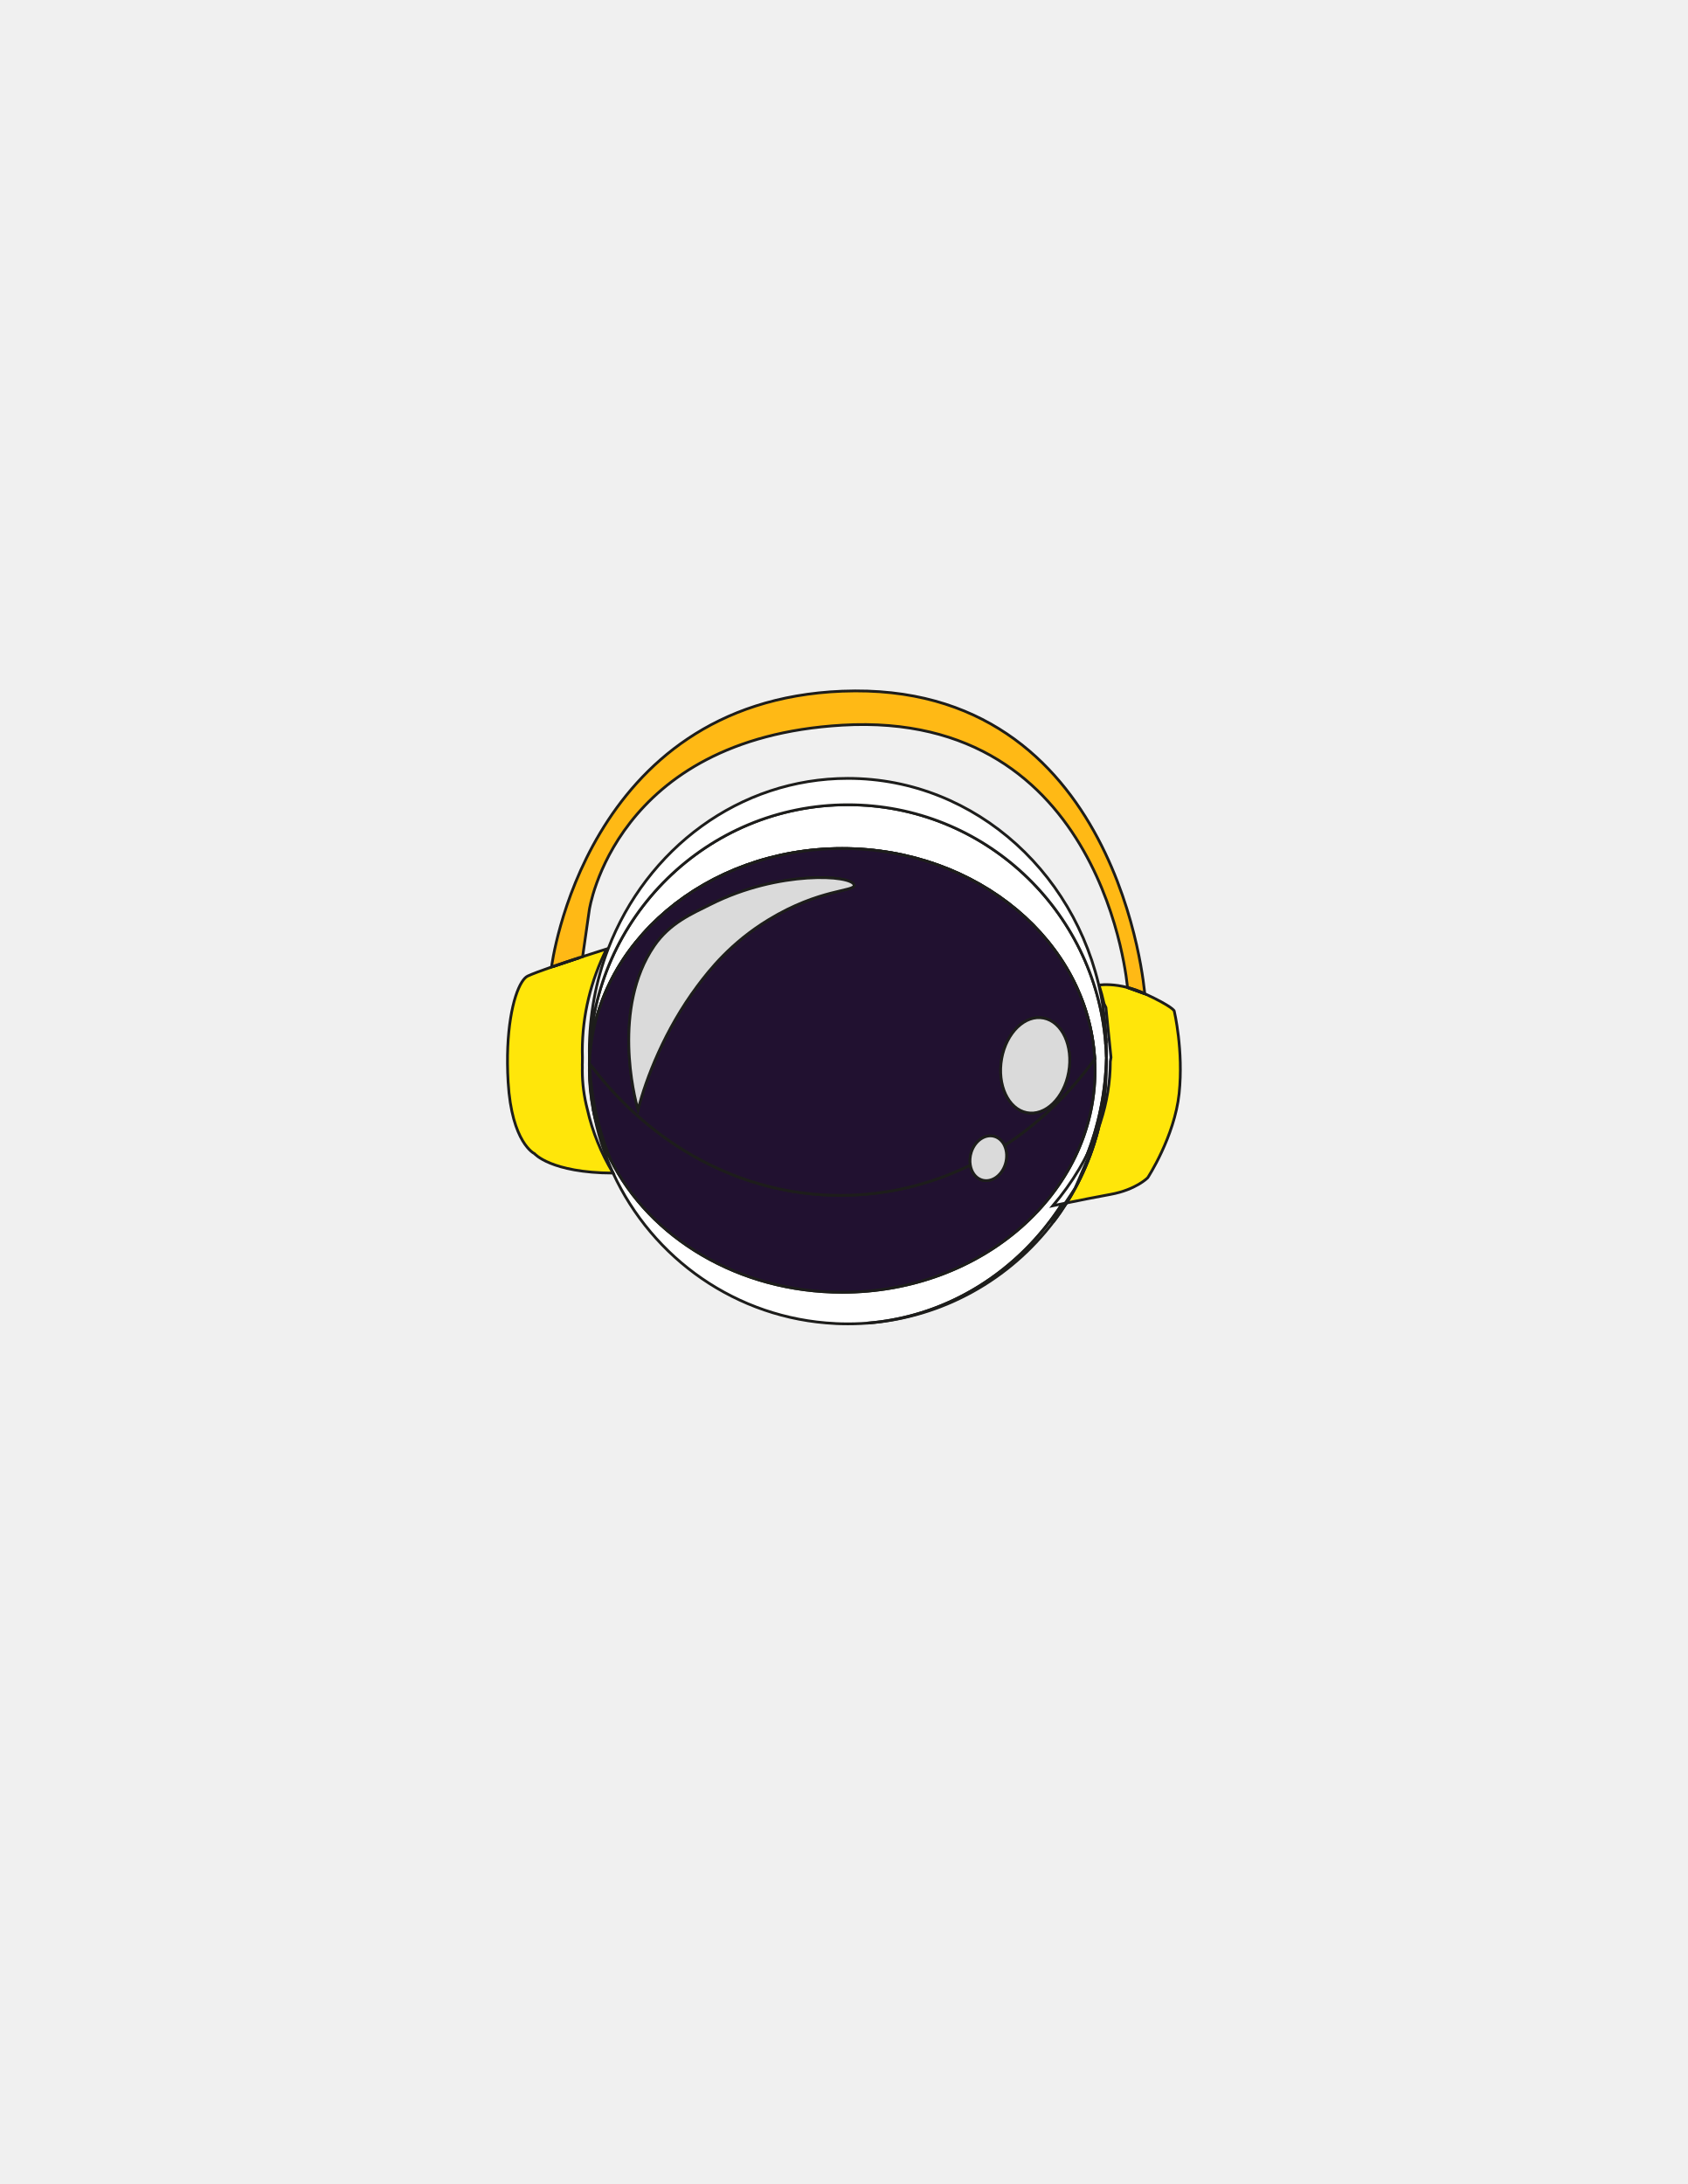
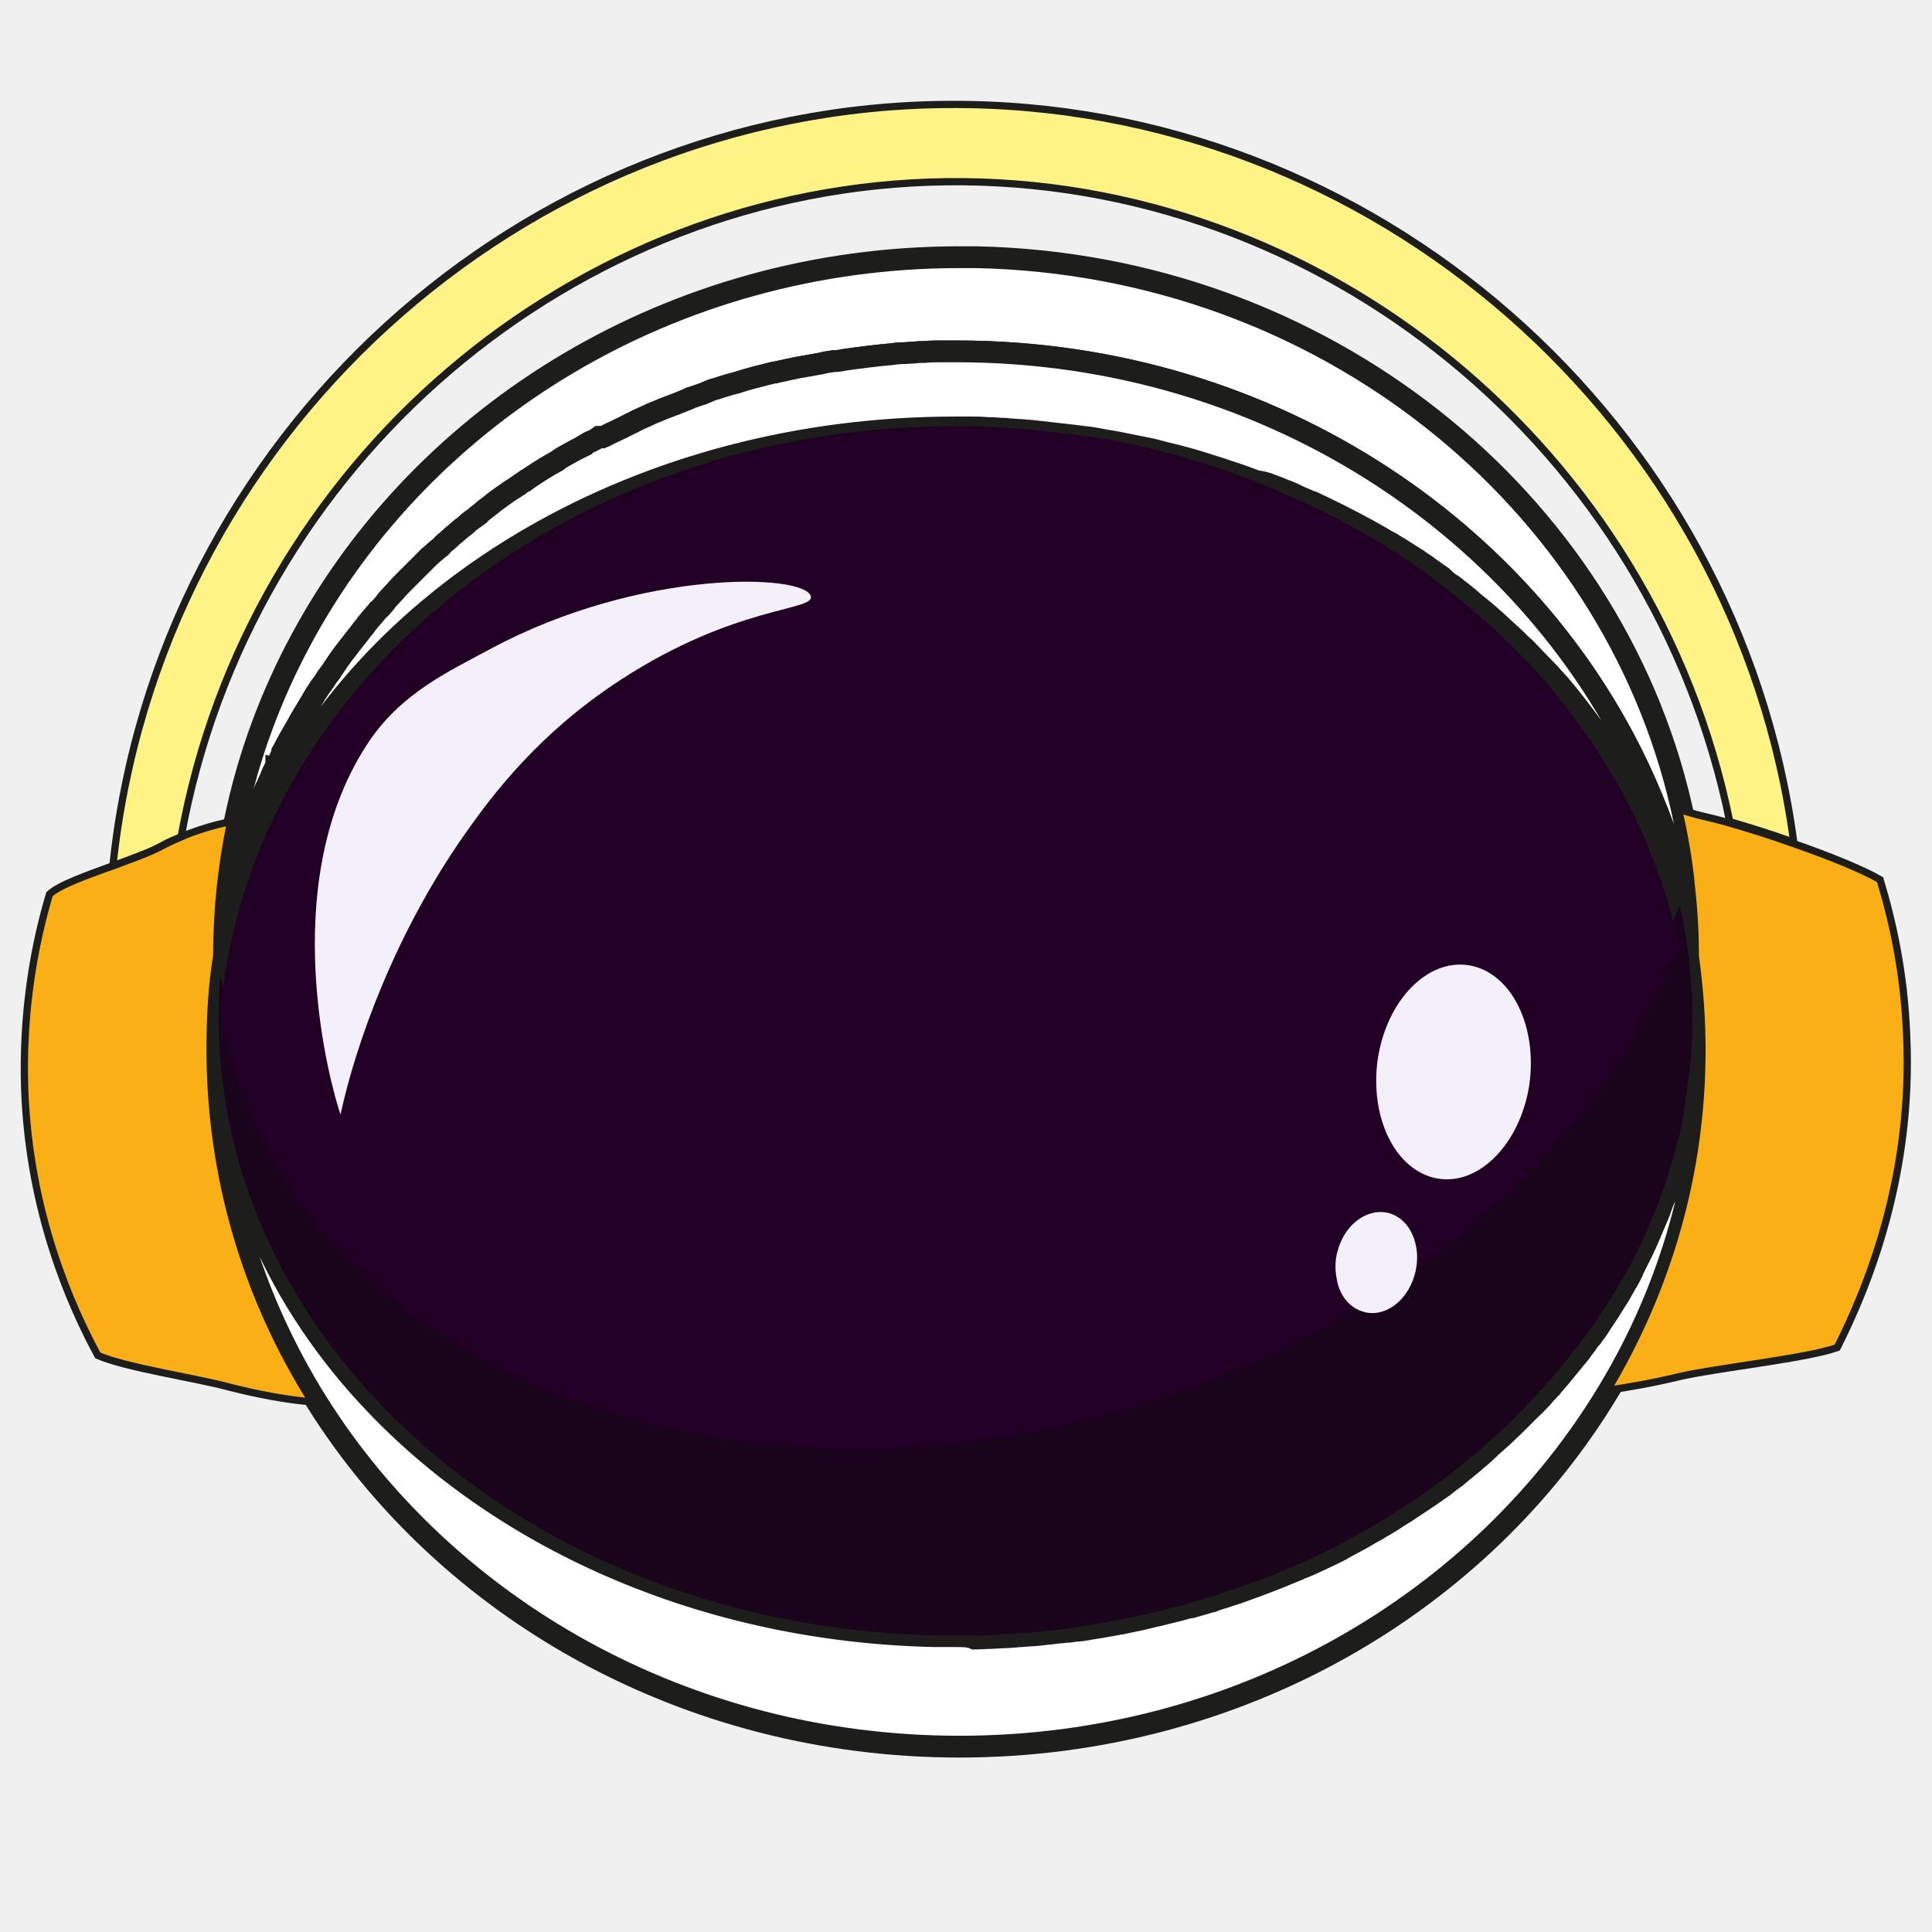
- <svg xmlns="http://www.w3.org/2000/svg" version="1.1" id="Ebene_1" x="0px" y="0px" viewBox="0 0 612 792" style="enable-background:new 0 0 612 792;" xml:space="preserve">
+ <svg xmlns="http://www.w3.org/2000/svg" version="1.1" id="Layer_1" x="0px" y="0px" viewBox="0 0 32 32" style="enable-background:new 0 0 32 32;" xml:space="preserve">
  <style type="text/css">
- 	.st0{fill:none;stroke:#1D1D1B;stroke-miterlimit:10;}
- 	.st1{fill:#FFFFFF;stroke:#1D1D1B;stroke-miterlimit:10;}
- 	.st2{fill:#211130;stroke:#1D1D1B;stroke-miterlimit:10;}
- 	.st3{fill:#B2B2B2;stroke:#1D1D1B;stroke-miterlimit:10;}
- 	.st4{fill:#FFE60A;stroke:#1D1D1B;stroke-miterlimit:10;}
- 	.st5{fill:#DADADA;stroke:#1D1D1B;stroke-miterlimit:10;}
- 	.st6{fill:#FFB915;stroke:#1D1D1B;stroke-miterlimit:10;}
+ 	.st0{fill:#FFFFFF;stroke:#1D1D1B;stroke-width:0.361;stroke-miterlimit:10;}
+ 	.st1{fill:none;stroke:#006633;stroke-width:0.12;stroke-miterlimit:10;}
+ 	.st2{fill:#1A041C;}
+ 	.st3{fill:#220025;}
+ 	.st4{fill:#FBAF17;stroke:#1D1D1B;stroke-width:0.12;stroke-miterlimit:10;}
+ 	.st5{fill:#F3F0F9;}
+ 	.st6{fill:#FFF386;stroke:#1D1D1B;stroke-width:0.12;stroke-miterlimit:10;}
</style>
-   <g>
-     <path class="st0" d="M305.37,307.7c-49.44,0-89.74,34.34-91.6,77.33c-0.02,0.2-0.03,0.4-0.03,0.6c-0.02,0.51-0.03,1.01-0.03,1.52   c-0.02,0.34-0.02,0.68-0.02,1.01c0,4.8,0.48,9.5,1.4,14.07c0,0.06,0.02,0.12,0.03,0.17c1.28,6.29,3.39,12.32,6.24,18.01   c-4.4-10.72-7.05-22.43-7.57-34.72c22.02,29.26,54.59,47.78,90.95,47.78c16.71,0,32.64-3.91,47.09-10.98   c-0.25-1.46-0.15-3.08,0.36-4.67c1.39-4.31,5.27-6.81,8.66-5.6c1.5,0.54,2.65,1.71,3.35,3.22c12.49-8.17,23.58-18.85,32.73-31.42   C394.49,341.51,354.43,307.7,305.37,307.7z M278.64,333.55c-13.62,8.29-21.42,18.2-25.75,23.99   c-11.85,15.88-18.68,33.58-21.53,44.84c-1.43-4.5-9.42-36.97,5.82-59.32c5.73-8.4,13.78-11.73,20.55-15.13   c24.61-12.37,51.29-10.66,51.96-6.96C310.12,323.35,297.33,322.15,278.64,333.55z M372.27,403.47c-6.7-1.34-10.76-10.1-9.06-19.56   c1.7-9.46,8.51-16.04,15.21-14.7c6.7,1.34,10.76,10.1,9.06,19.56C385.79,398.23,378.97,404.81,372.27,403.47z" />
-     <path class="st0" d="M305.37,307.7c-49.44,0-89.74,34.34-91.6,77.33c-0.02-0.44-0.04-0.87-0.05-1.31   c-0.02,0.62-0.03,1.23-0.02,1.85c-0.01,0.13-0.01,0.27-0.01,0.4c0,0.4,0,0.79,0.02,1.19c0.06,5.14,0.53,10.17,1.38,15.08   c0,0.06,0.02,0.12,0.03,0.17c1.28,6.29,3.39,12.32,6.24,18.01c-4.4-10.72-7.05-22.43-7.57-34.72   c22.02,29.26,54.59,47.78,90.95,47.78c16.71,0,32.64-3.91,47.09-10.98c-0.25-1.46-0.15-3.08,0.36-4.67   c1.39-4.31,5.27-6.81,8.66-5.6c1.5,0.54,2.65,1.71,3.35,3.22c12.49-8.17,23.58-18.85,32.73-31.42   C394.49,341.51,354.43,307.7,305.37,307.7z M278.64,333.55c-13.62,8.29-21.42,18.2-25.75,23.99   c-11.85,15.88-18.68,33.58-21.53,44.84c-1.43-4.5-9.42-36.97,5.82-59.32c5.73-8.4,13.78-11.73,20.55-15.13   c24.61-12.37,51.29-10.66,51.96-6.96C310.12,323.35,297.33,322.15,278.64,333.55z M372.27,403.47c-6.7-1.34-10.76-10.1-9.06-19.56   c1.7-9.46,8.51-16.04,15.21-14.7c6.7,1.34,10.76,10.1,9.06,19.56C385.79,398.23,378.97,404.81,372.27,403.47z" />
-     <path class="st1" d="M401.16,383.53c0.01,0.07,0,0.13,0,0.19c-1.23,50.97-38.97,92.34-86.66,96.09c-0.76,0.06-1.51,0.1-2.28,0.15   h-0.02c-0.77,0.04-1.55,0.08-2.33,0.09c-0.81,0.03-1.61,0.03-2.42,0.03s-1.61-0.01-2.42-0.03c-0.65-0.02-1.29-0.04-1.94-0.07   c-0.08,0-0.17-0.01-0.25-0.02c-35.78-1.73-66.29-23.6-80.54-54.56c-3.33-7.22-5.77-14.94-7.18-23c1.28,6.29,3.39,12.32,6.24,18.01   c14.16,28.38,46.45,48.21,84.01,48.21c50.64,0,91.69-36.02,91.69-80.46c0-1.38-0.04-2.77-0.12-4.13   c-2.44-42.52-42.51-76.33-91.56-76.33c-49.44,0-89.74,34.34-91.6,77.33c-0.02-0.44-0.04-0.87-0.05-1.31c0-0.06-0.01-0.12,0-0.19   c1.28-50.86,42.74-91.7,93.72-91.7c49.22,0,89.57,38.08,93.44,86.49C401.03,380.05,401.11,381.79,401.16,383.53z" />
-     <path class="st0" d="M401.19,385.97c0,2.5-0.1,4.98-0.29,7.42v0.02c-0.41,5.27-1.25,10.42-2.49,15.4c0,0.01,0,0.01,0,0.01   c-0.5,1.99-1.05,3.94-1.67,5.88l-0.01,0.04l-0.01,0.03c-1.8,5.63-4.11,11.03-6.88,16.15l-0.02,0.05l-0.04,0.07l-0.03,0.04   c-0.95,1.76-1.96,3.48-3.02,5.16c-1.47,2.33-3.03,4.58-4.7,6.76c-15.78,20.79-40,34.76-67.52,36.81   c29.39-2.31,55.01-18.91,70.62-43.25c3.6-5.6,6.67-11.62,9.12-17.97c0.01-0.02,0.02-0.03,0.02-0.04   c4.19-10.78,6.61-22.52,6.91-34.83C401.18,384.47,401.19,385.22,401.19,385.97z" />
-     <path class="st0" d="M305.37,307.7c-49.44,0-89.74,34.34-91.6,77.33c0,0.22,0.01,0.45,0.02,0.67   c22.02,29.26,54.59,47.78,90.95,47.78c16.71,0,32.64-3.91,47.09-10.98c-0.25-1.46-0.15-3.08,0.36-4.67   c1.39-4.31,5.27-6.81,8.66-5.6c1.5,0.54,2.65,1.71,3.35,3.22c12.49-8.17,23.58-18.85,32.73-31.42   C394.49,341.51,354.43,307.7,305.37,307.7z M278.64,333.55c-13.62,8.29-21.42,18.2-25.75,23.99   c-11.85,15.88-18.68,33.58-21.53,44.84c-1.43-4.5-9.42-36.97,5.82-59.32c5.73-8.4,13.78-11.73,20.55-15.13   c24.61-12.37,51.29-10.66,51.96-6.96C310.12,323.35,297.33,322.15,278.64,333.55z M372.27,403.47c-6.7-1.34-10.76-10.1-9.06-19.56   c1.7-9.46,8.51-16.04,15.21-14.7c6.7,1.34,10.76,10.1,9.06,19.56C385.79,398.23,378.97,404.81,372.27,403.47z" />
-     <path class="st2" d="M397.06,388.17c0,44.44-41.05,80.46-91.69,80.46c-37.56,0-69.85-19.82-84.01-48.21   c-4.4-10.72-7.05-22.43-7.57-34.72c22.02,29.26,54.59,47.78,90.95,47.78c16.71,0,32.64-3.91,47.09-10.98   c0.42,2.51,1.85,4.57,3.99,5.34c3.39,1.22,7.27-1.29,8.66-5.6c0.77-2.41,0.61-4.87-0.29-6.78c12.49-8.17,23.58-18.85,32.73-31.42   C397.02,385.4,397.06,386.78,397.06,388.17z" />
-     <path class="st3" d="M364.49,422.23c-1.39,4.31-5.27,6.82-8.66,5.6c-2.14-0.76-3.58-2.83-3.99-5.34c-0.25-1.46-0.15-3.08,0.36-4.67   c1.39-4.31,5.27-6.81,8.66-5.6c1.5,0.54,2.65,1.71,3.35,3.22C365.1,417.36,365.26,419.82,364.49,422.23z" />
-     <path class="st0" d="M401.19,381.17c0,0.79-0.01,1.58-0.03,2.36c-0.04-1.74-0.13-3.48-0.28-5.21c0.09-0.13,0.17-0.26,0.25-0.39   C401.17,379.01,401.19,380.09,401.19,381.17z" />
-     <path class="st4" d="M222.3,425.41c-22.59-0.11-28.51-7.06-28.51-7.06s-8.26-3.84-9.55-25.99c-1.08-18.36,1.79-31.14,4.97-36.2   c0.72-1.14,1.45-1.89,2.16-2.22c1.73-0.8,4.95-1.99,8.63-3.27l0.59-0.2l9.63-3.22l1.06-0.35c4.73-1.54,8.45-2.7,8.67-2.77   c-5.69,11.44-8.81,23.93-8.81,37.04c0,0.79,0.02,1.58,0.04,2.36c-0.01,0.07,0,0.13,0,0.19c-0.02,0.62-0.04,1.23-0.02,1.85   c-0.02,0.13-0.02,0.27-0.02,0.4c0,0.4,0,0.79,0.02,1.19c-0.02,0.34-0.02,0.68-0.02,1.01c0,4.8,0.63,9.5,1.82,14.07   c0,0.06,0.02,0.12,0.04,0.17C214.82,410.47,217.98,418.19,222.3,425.41z" />
-     <path class="st1" d="M210.21,347.25l-9.63,3.22C203.72,349.38,207.13,348.25,210.21,347.25z" />
-     <path class="st0" d="M222.7,425.41c-0.14,0-0.28,0-0.41,0" />
-     <path class="st4" d="M427.54,396.59c-1.67,15.67-11.39,30.51-11.39,30.51s-4.24,4.34-13.44,6.02c-5.33,0.97-11.64,2.23-16,3.12   c1.06-1.68,2.07-3.4,3.02-5.16l0.03-0.04l0.04-0.07l0.02-0.05c2.77-5.11,5.08-10.52,6.88-16.15l0.01-0.03l0.01-0.04   c0.62-1.93,1.17-3.89,1.67-5.88c0,0,0,0,0-0.01c0.23-0.64,0.45-1.28,0.65-1.92l0.01-0.03l0.01-0.04c2.3-7.09,3.51-14.4,3.54-21.82   l-0.01-0.02l0.25-1.53L401,365.36l-0.68-1.38v-0.02c-0.5-2.29-1.11-4.55-1.83-6.76c1.87-0.21,5.56-0.34,10.33,0.9l6.25,2.24   c10.31,4.77,10.69,6.26,10.69,6.26S429.2,380.91,427.54,396.59z" />
-     <path class="st1" d="M397.3,411.76c0.39-0.98,0.76-1.96,1.1-2.95c-0.5,1.99-1.05,3.94-1.67,5.88l-0.01,0.04l-0.01,0.03   c-1.8,5.63-4.11,11.03-6.88,16.15l-0.02,0.05l-0.04,0.07l-0.03,0.04c-0.95,1.76-1.96,3.48-3.02,5.16   c-0.16,0.03-0.33,0.07-0.49,0.09c-0.39,0.09-0.77,0.16-1.12,0.23c-1.6,0.33-2.79,0.58-3.35,0.7c3.56-4.19,6.69-8.55,9.38-13.07   l0.04-0.04l0.05-0.08l0.02-0.05c1.06-1.79,2.05-3.59,2.97-5.42c0.01-0.02,0.02-0.03,0.02-0.04   C395.38,416.33,396.4,414.06,397.3,411.76L397.3,411.76z" />
-     <path class="st1" d="M415.07,360.34l-6.25-2.24C410.73,358.6,412.84,359.31,415.07,360.34z" />
-     <path class="st0" d="M389.74,431.07c-0.95,1.76-1.96,3.48-3.02,5.16c-1.47,2.33-3.03,4.58-4.7,6.76c-0.16,0.02-0.25,0.03-0.25,0.03   l4.46-6.69L389.74,431.07z" />
-     <path class="st0" d="M396.72,414.76c-1.8,5.63-4.11,11.03-6.88,16.15L396.72,414.76z" />
-     <path class="st0" d="M400.9,393.41c-0.41,5.27-1.25,10.42-2.49,15.4c0,0.01,0,0.01,0,0.01c-0.5,1.99-1.05,3.94-1.67,5.88l0.57-2.92   v-0.01L400.9,393.41z" />
-     <path class="st0" d="M386.06,437.26" />
-     <path class="st1" d="M401.13,377.94c-0.08,0.13-0.16,0.26-0.25,0.39c-3.87-48.41-44.22-86.49-93.44-86.49   c-50.98,0-92.44,40.84-93.72,91.7c-0.02-0.78-0.03-1.57-0.03-2.36c0-13.1,2.41-25.61,6.8-37.05   c13.89-36.27,47.59-61.86,86.95-61.86c46.65,0,85.35,35.95,92.54,83.04c0.36,2.29,0.63,4.6,0.82,6.93v0.02   C400.97,374.12,401.08,376.03,401.13,377.94z" />
-     <path class="st2" d="M305.37,307.7c-49.44,0-89.74,34.34-91.6,77.33c-0.02-0.44-0.04-0.87-0.05-1.31   c-0.02,0.62-0.03,1.23-0.02,1.85c0.01,0.03,0.02,0.04,0.04,0.06c0.02,0.03,0.03,0.05,0.06,0.07   c22.02,29.26,54.59,47.78,90.95,47.78c16.71,0,32.64-3.91,47.09-10.98c-0.25-1.46-0.15-3.08,0.36-4.67   c1.39-4.31,5.27-6.81,8.66-5.6c1.5,0.54,2.65,1.71,3.35,3.22c12.49-8.17,23.58-18.85,32.73-31.42   C394.49,341.51,354.43,307.7,305.37,307.7z M278.64,333.55c-13.62,8.29-21.42,18.2-25.75,23.99   c-11.85,15.88-18.68,33.58-21.53,44.84c-1.43-4.5-9.42-36.97,5.82-59.32c5.73-8.4,13.78-11.73,20.55-15.13   c24.61-12.37,51.29-10.66,51.96-6.96C310.12,323.35,297.33,322.15,278.64,333.55z M372.27,403.47c-6.7-1.34-10.76-10.1-9.06-19.56   c1.7-9.46,8.51-16.04,15.21-14.7c6.7,1.34,10.76,10.1,9.06,19.56C385.79,398.23,378.97,404.81,372.27,403.47z" />
-     <path class="st5" d="M278.64,333.55c-13.62,8.29-21.42,18.2-25.75,23.99c-11.85,15.88-18.68,33.58-21.53,44.84   c-1.43-4.5-9.42-36.97,5.82-59.32c5.73-8.4,13.78-11.73,20.55-15.13c24.61-12.37,51.29-10.66,51.96-6.96   C310.12,323.35,297.33,322.15,278.64,333.55z" />
-     <path class="st5" d="M387.48,388.77c-1.69,9.46-8.51,16.04-15.21,14.7c-6.7-1.34-10.76-10.1-9.06-19.56   c1.7-9.46,8.51-16.04,15.21-14.7C385.13,370.55,389.18,379.31,387.48,388.77z" />
-     <path class="st5" d="M364.49,422.23c-1.39,4.31-5.27,6.82-8.66,5.6c-2.14-0.76-3.58-2.83-3.99-5.34c-0.25-1.46-0.15-3.08,0.36-4.67   c1.39-4.31,5.27-6.81,8.66-5.6c1.5,0.54,2.65,1.71,3.35,3.22C365.1,417.36,365.26,419.82,364.49,422.23z" />
-     <path class="st6" d="M415.07,360.34c-2.22-1.03-4.33-1.74-6.25-2.24c0,0-8.08-100.68-103.4-95.13c-82.72,4.82-91.74,67-91.74,67   l-2.42,16.93l-1.06,0.35c-3.08,1-6.49,2.13-9.63,3.22l-0.59,0.2c0,0,11.89-96.32,105.43-100.02   C406.24,246.67,415.07,360.34,415.07,360.34z" />
-     <path class="st1" d="M210.21,347.25l-9.63,3.22C203.72,349.38,207.13,348.25,210.21,347.25z" />
-     <path class="st1" d="M415.07,360.34l-6.25-2.24C410.73,358.6,412.84,359.31,415.07,360.34z" />
-   </g>
+   <path class="st0" d="M28.08,15.83c-0.04-0.28-0.09-0.55-0.15-0.82c-0.14-0.61-0.32-1.2-0.56-1.77C25.59,8.9,21.1,5.82,15.85,5.82  c-0.1,0-0.19,0-0.28,0c-0.08,0-0.16,0-0.25,0.01c-0.06,0-0.12,0-0.18,0.01c-0.06,0-0.13,0.01-0.19,0.01c-0.07,0-0.14,0.01-0.21,0.02  c-0.04,0-0.08,0.01-0.12,0.01c-0.09,0.01-0.17,0.02-0.26,0.03c-0.16,0.02-0.33,0.04-0.49,0.07c-0.01,0-0.02,0-0.03,0  c0,0-0.01,0-0.02,0C13.75,5.99,13.67,6,13.6,6.02c-0.04,0.01-0.07,0.01-0.11,0.02c-0.06,0.01-0.11,0.02-0.17,0.03  c-0.02,0-0.04,0.01-0.06,0.01c-0.07,0.01-0.13,0.03-0.2,0.04c-0.07,0.02-0.15,0.03-0.22,0.05c0,0-0.01,0-0.02,0  c-0.04,0.01-0.08,0.02-0.12,0.03c-0.16,0.04-0.32,0.08-0.47,0.13c-0.06,0.02-0.12,0.03-0.18,0.05c-0.07,0.02-0.13,0.04-0.19,0.06  c-0.05,0.01-0.1,0.03-0.14,0.05c-0.03,0.01-0.05,0.02-0.07,0.03c-0.07,0.02-0.14,0.05-0.21,0.07c-0.01,0-0.03,0.01-0.04,0.02  c-0.05,0.02-0.1,0.04-0.15,0.06c-0.04,0.02-0.08,0.03-0.13,0.05c-0.07,0.03-0.14,0.05-0.2,0.08c-0.08,0.03-0.15,0.06-0.23,0.1  c-0.07,0.03-0.14,0.06-0.21,0.1c-0.03,0.01-0.06,0.03-0.08,0.04c-0.03,0.01-0.06,0.03-0.08,0.04c-0.06,0.03-0.13,0.06-0.19,0.09  c-0.05,0.02-0.09,0.05-0.14,0.07C9.95,7.23,9.93,7.24,9.92,7.24C9.88,7.27,9.84,7.29,9.8,7.31C9.79,7.31,9.78,7.32,9.77,7.32  C9.73,7.34,9.69,7.37,9.65,7.39c0,0-0.01,0-0.01,0.01C9.56,7.44,9.5,7.47,9.43,7.51C9.36,7.55,9.28,7.59,9.22,7.64  C9.09,7.71,8.96,7.79,8.84,7.87C8.79,7.9,8.75,7.93,8.71,7.96c0,0,0,0-0.01,0C8.67,7.98,8.63,8.01,8.6,8.03c0,0-0.01,0.01-0.01,0.01  C8.55,8.06,8.52,8.09,8.48,8.11c-0.05,0.03-0.1,0.07-0.16,0.11c-0.07,0.05-0.14,0.1-0.21,0.16c-0.07,0.05-0.13,0.1-0.2,0.16  c0,0-0.01,0-0.01,0.01C7.83,8.6,7.76,8.65,7.7,8.71C7.64,8.75,7.59,8.8,7.53,8.85C7.5,8.87,7.47,8.9,7.44,8.93  c-0.05,0.04-0.1,0.08-0.14,0.13C7.23,9.11,7.17,9.17,7.1,9.23c-0.01,0-0.01,0.01-0.01,0.01C7.04,9.29,7,9.33,6.96,9.37  C6.94,9.39,6.91,9.42,6.89,9.44C6.83,9.5,6.78,9.55,6.73,9.6c0,0-0.01,0.01-0.01,0.01C6.66,9.67,6.6,9.73,6.55,9.79  C6.5,9.84,6.46,9.89,6.41,9.94C6.4,9.95,6.4,9.96,6.39,9.97c-0.04,0.05-0.08,0.1-0.13,0.14c-0.03,0.04-0.07,0.08-0.1,0.12  c0,0-0.01,0.01-0.01,0.01c-0.04,0.05-0.08,0.09-0.11,0.14c-0.04,0.04-0.07,0.09-0.11,0.14c0,0,0,0-0.01,0.01  c-0.02,0.03-0.05,0.06-0.07,0.09c-0.05,0.06-0.09,0.12-0.14,0.18c-0.07,0.09-0.13,0.18-0.19,0.27c-0.03,0.05-0.06,0.09-0.1,0.14  c-0.03,0.05-0.07,0.11-0.11,0.16c-0.03,0.04-0.05,0.08-0.08,0.12v0c-0.02,0.04-0.05,0.08-0.07,0.12c-0.03,0.05-0.06,0.1-0.09,0.15  c-0.03,0.05-0.06,0.1-0.09,0.15c-0.07,0.13-0.15,0.26-0.22,0.39c-0.03,0.05-0.05,0.1-0.08,0.15c0,0.01-0.01,0.02-0.01,0.03  c0,0.01-0.01,0.02-0.01,0.03c0,0,0,0,0,0.01c-0.03,0.05-0.05,0.1-0.07,0.15c0,0,0,0.01-0.01,0.01c0,0.01-0.01,0.02-0.02,0.03  c-0.03,0.06-0.06,0.12-0.08,0.18c-0.03,0.06-0.05,0.12-0.08,0.17c-0.02,0.04-0.03,0.08-0.05,0.12c-0.02,0.04-0.04,0.09-0.05,0.13  c-0.03,0.07-0.06,0.15-0.09,0.22c-0.03,0.08-0.06,0.16-0.09,0.24c-0.01,0.04-0.03,0.07-0.04,0.11c-0.01,0.03-0.02,0.07-0.03,0.1  c-0.01,0.03-0.02,0.07-0.03,0.1C4,14.15,3.99,14.19,3.98,14.23c-0.01,0.04-0.03,0.09-0.04,0.13c0,0,0,0,0,0  c0,0.02-0.01,0.03-0.01,0.05c-0.02,0.07-0.04,0.13-0.05,0.2c0,0.01,0,0.02-0.01,0.03c0,0.02-0.01,0.03-0.01,0.05  c0,0.01,0,0.02,0,0.02c-0.02,0.06-0.03,0.12-0.04,0.18c-0.01,0.03-0.02,0.06-0.02,0.1c0,0.02-0.01,0.04-0.02,0.07  c-0.01,0.04-0.01,0.07-0.02,0.11c0,0.01,0,0.01,0,0.02c0,0.02-0.01,0.05-0.01,0.07c-0.01,0.06-0.02,0.12-0.03,0.18  c-0.01,0.05-0.02,0.11-0.03,0.16c-0.01,0.07-0.02,0.15-0.03,0.22c0-0.76,0.08-1.5,0.23-2.22c0.22-1.07,0.6-2.09,1.11-3.03  c2.02-3.74,6.14-6.31,10.89-6.31c0.09,0,0.18,0,0.28,0c5.74,0.12,10.51,3.99,11.68,9.11c0.1,0.44,0.17,0.89,0.22,1.34  C28.06,15.09,28.08,15.46,28.08,15.83z" />
+   <path class="st1" d="M25.82,22.82c0.09-0.11,0.18-0.22,0.27-0.33C26,22.61,25.91,22.71,25.82,22.82z" />
+   <path class="st0" d="M28.08,15.84L28.08,15.84c-0.04-0.28-0.09-0.56-0.15-0.83c-0.14-0.61-0.32-1.2-0.56-1.77  C25.59,8.9,21.1,5.82,15.85,5.82c-0.1,0-0.19,0-0.28,0c-0.08,0-0.16,0-0.25,0.01c-0.06,0-0.12,0-0.18,0.01  c-0.06,0-0.13,0.01-0.19,0.01c-0.07,0-0.14,0.01-0.21,0.02c-0.04,0-0.08,0.01-0.12,0.01c-0.09,0.01-0.17,0.02-0.26,0.03  c-0.16,0.02-0.33,0.04-0.49,0.07c-0.01,0-0.02,0-0.03,0c0,0-0.01,0-0.02,0C13.75,5.99,13.67,6,13.6,6.02  c-0.04,0.01-0.07,0.01-0.11,0.02c-0.06,0.01-0.11,0.02-0.17,0.03c-0.02,0-0.04,0.01-0.06,0.01c-0.07,0.01-0.13,0.03-0.2,0.04  c-0.07,0.02-0.15,0.03-0.22,0.05c0,0-0.01,0-0.02,0c-0.04,0.01-0.08,0.02-0.12,0.03c-0.16,0.04-0.32,0.08-0.47,0.13  c-0.06,0.02-0.12,0.03-0.18,0.05c-0.07,0.02-0.13,0.04-0.19,0.06c-0.05,0.01-0.1,0.03-0.14,0.05c-0.03,0.01-0.05,0.02-0.07,0.03  c-0.07,0.02-0.14,0.05-0.21,0.07c-0.01,0-0.03,0.01-0.04,0.02c-0.05,0.02-0.1,0.04-0.15,0.06c-0.04,0.02-0.08,0.03-0.13,0.05  c-0.07,0.03-0.14,0.05-0.2,0.08c-0.08,0.03-0.15,0.06-0.23,0.1c-0.07,0.03-0.14,0.06-0.21,0.1c-0.03,0.01-0.06,0.03-0.08,0.04  c-0.03,0.01-0.06,0.03-0.08,0.04c-0.06,0.03-0.13,0.06-0.19,0.09c-0.05,0.02-0.09,0.05-0.14,0.07C9.95,7.23,9.93,7.24,9.92,7.24  C9.88,7.27,9.84,7.29,9.8,7.31C9.79,7.31,9.78,7.32,9.77,7.32C9.73,7.34,9.69,7.37,9.65,7.39c0,0-0.01,0-0.01,0.01  C9.56,7.44,9.5,7.47,9.43,7.51C9.36,7.55,9.28,7.59,9.22,7.64C9.09,7.71,8.96,7.79,8.84,7.87C8.79,7.9,8.75,7.93,8.71,7.96  c0,0,0,0-0.01,0C8.67,7.98,8.63,8.01,8.6,8.03c0,0-0.01,0.01-0.01,0.01C8.55,8.06,8.52,8.09,8.48,8.11  c-0.05,0.03-0.1,0.07-0.16,0.11c-0.07,0.05-0.14,0.1-0.21,0.16c-0.07,0.05-0.13,0.1-0.2,0.16c0,0-0.01,0-0.01,0.01  C7.83,8.6,7.76,8.65,7.7,8.71C7.64,8.75,7.59,8.8,7.53,8.85C7.5,8.87,7.47,8.9,7.44,8.93c-0.05,0.04-0.1,0.08-0.14,0.13  C7.23,9.11,7.17,9.17,7.1,9.23c-0.01,0-0.01,0.01-0.01,0.01C7.04,9.29,7,9.33,6.96,9.37C6.94,9.39,6.91,9.42,6.89,9.44  C6.83,9.5,6.78,9.55,6.73,9.6c0,0-0.01,0.01-0.01,0.01C6.66,9.67,6.6,9.73,6.55,9.79C6.5,9.84,6.46,9.89,6.41,9.94  C6.4,9.95,6.4,9.96,6.39,9.97c-0.04,0.05-0.08,0.1-0.13,0.14c-0.03,0.04-0.07,0.08-0.1,0.12c0,0-0.01,0.01-0.01,0.01  c-0.04,0.05-0.08,0.09-0.11,0.14c-0.04,0.04-0.07,0.09-0.11,0.14c0,0,0,0-0.01,0.01c-0.02,0.03-0.05,0.06-0.07,0.09  c-0.05,0.06-0.09,0.12-0.14,0.18c-0.07,0.09-0.13,0.18-0.19,0.27c-0.03,0.05-0.06,0.09-0.1,0.14c-0.03,0.05-0.07,0.11-0.11,0.16  c-0.03,0.04-0.05,0.08-0.08,0.12v0c-0.02,0.04-0.05,0.08-0.07,0.12c-0.03,0.05-0.06,0.1-0.09,0.15c-0.03,0.05-0.06,0.1-0.09,0.15  c-0.07,0.13-0.15,0.26-0.22,0.39c-0.03,0.05-0.05,0.1-0.08,0.15c0,0.01-0.01,0.02-0.01,0.03c0,0.01-0.01,0.02-0.01,0.03  c0,0,0,0,0,0.01c-0.03,0.05-0.05,0.1-0.07,0.15c0,0,0,0.01-0.01,0.01c0,0.01-0.01,0.02-0.02,0.03c-0.03,0.06-0.06,0.12-0.08,0.18  c-0.03,0.06-0.05,0.12-0.08,0.17c-0.02,0.04-0.03,0.08-0.05,0.12c-0.02,0.04-0.04,0.09-0.05,0.13c-0.03,0.07-0.06,0.15-0.09,0.22  c-0.03,0.08-0.06,0.16-0.09,0.24c-0.01,0.04-0.03,0.07-0.04,0.11c-0.01,0.03-0.02,0.07-0.03,0.1c-0.01,0.03-0.02,0.07-0.03,0.1  C4,14.15,3.99,14.19,3.98,14.23c-0.01,0.04-0.03,0.09-0.04,0.13c0,0,0,0,0,0c0,0.02-0.01,0.03-0.01,0.05  c-0.02,0.07-0.04,0.13-0.05,0.2c0,0.01,0,0.02-0.01,0.03c0,0.02-0.01,0.03-0.01,0.05c0,0.01,0,0.02,0,0.02  c-0.02,0.06-0.03,0.12-0.04,0.18c-0.01,0.03-0.02,0.06-0.02,0.1c0,0.02-0.01,0.04-0.02,0.07c-0.01,0.04-0.01,0.07-0.02,0.11  c0,0.01,0,0.01,0,0.02c0,0.02-0.01,0.05-0.01,0.07c-0.01,0.06-0.02,0.12-0.03,0.18c-0.01,0.05-0.02,0.11-0.03,0.16  c-0.01,0.07-0.02,0.15-0.03,0.22v0c-0.01,0.07-0.02,0.13-0.03,0.2c-0.06,0.44-0.08,0.89-0.08,1.35c0,2.13,0.62,4.12,1.69,5.84  c2.14,3.42,6.11,5.72,10.65,5.72c4.63,0,8.66-2.39,10.77-5.92c1-1.67,1.57-3.59,1.57-5.64C28.19,16.86,28.15,16.34,28.08,15.84z   M15.85,27.1c-0.12,0-0.24,0-0.36,0c-3.76-0.08-7.09-1.56-9.26-3.83c-1.63-1.7-2.6-3.85-2.6-6.18c0-0.23,0.01-0.46,0.03-0.69  c0,0,0,0,0,0c0.08-1,0.35-1.97,0.76-2.87c1.75-3.77,6.19-6.45,11.4-6.45c0.09,0,0.19,0,0.28,0c0.08,0,0.16,0,0.24,0.01  c0.07,0,0.14,0,0.21,0.01c0.06,0,0.11,0,0.17,0.01c0.16,0.01,0.33,0.02,0.49,0.04c0.09,0.01,0.17,0.02,0.26,0.03  c0.09,0.01,0.18,0.02,0.27,0.03c0.08,0.01,0.16,0.02,0.24,0.03c0.1,0.01,0.21,0.03,0.31,0.05c0.06,0.01,0.12,0.02,0.18,0.03  c0.2,0.04,0.4,0.08,0.6,0.12c0.08,0.02,0.16,0.04,0.23,0.06c0.26,0.06,0.51,0.13,0.75,0.21l0.13,0.04c0.21,0.07,0.43,0.14,0.63,0.22  C20.9,7.98,20.98,8,21.05,8.03c0.08,0.03,0.16,0.06,0.23,0.09c0.09,0.03,0.17,0.07,0.25,0.11c0.07,0.03,0.14,0.06,0.21,0.09  c0,0,0,0,0.01,0c0.06,0.03,0.13,0.06,0.19,0.09c0.33,0.16,0.64,0.32,0.95,0.5c0.05,0.03,0.1,0.06,0.16,0.09  c0.01,0.01,0.02,0.01,0.03,0.02c0.14,0.08,0.27,0.17,0.4,0.25c0,0,0.01,0,0.01,0.01c0.06,0.04,0.13,0.08,0.19,0.13  c0.07,0.05,0.13,0.09,0.2,0.14C23.94,9.61,24,9.66,24.07,9.7c0.06,0.05,0.13,0.1,0.19,0.15c0.05,0.04,0.1,0.08,0.14,0.12  c0.18,0.14,0.35,0.29,0.51,0.44c0.04,0.04,0.08,0.07,0.12,0.11c0.07,0.06,0.13,0.13,0.2,0.19c0.04,0.03,0.07,0.07,0.11,0.11  c0.09,0.09,0.18,0.19,0.27,0.28c0.04,0.04,0.08,0.08,0.11,0.12c0.01,0.01,0.02,0.02,0.03,0.03c0.03,0.03,0.06,0.07,0.09,0.1  c0.1,0.12,0.2,0.24,0.29,0.36c0.07,0.09,0.14,0.18,0.21,0.28c0.04,0.05,0.07,0.1,0.11,0.16c0.03,0.05,0.06,0.09,0.09,0.14  c0.01,0.01,0.02,0.03,0.03,0.04c0.03,0.04,0.05,0.08,0.08,0.12c0.01,0.01,0.01,0.02,0.02,0.03c0.03,0.05,0.06,0.1,0.09,0.15  c0.07,0.11,0.13,0.22,0.19,0.33c0.03,0.05,0.06,0.1,0.08,0.15c0,0,0,0.01,0.01,0.01c0,0,0,0,0,0c0.02,0.04,0.04,0.08,0.06,0.12  c0.04,0.08,0.09,0.17,0.13,0.26c0.02,0.04,0.04,0.09,0.06,0.13c0.04,0.09,0.08,0.19,0.12,0.29c0.02,0.04,0.03,0.07,0.04,0.11  c0.02,0.04,0.03,0.09,0.05,0.13c0.01,0.03,0.03,0.07,0.04,0.1c0.02,0.06,0.04,0.11,0.06,0.17c0.02,0.06,0.04,0.12,0.06,0.18  c0.02,0.06,0.03,0.11,0.05,0.17c0.01,0.03,0.02,0.06,0.03,0.09c0.01,0.05,0.03,0.1,0.04,0.16c0.02,0.08,0.04,0.16,0.06,0.23v0  c0,0.01,0.01,0.03,0.01,0.04c0.13,0.57,0.19,1.17,0.19,1.77c0,0.08,0,0.15,0,0.23c0,0.06,0,0.11-0.01,0.17c0,0.01,0,0.02,0,0.03  c0,0.06-0.01,0.12-0.01,0.18c0,0.03,0,0.06-0.01,0.09c0,0.03,0,0.07-0.01,0.1c0,0.05-0.01,0.09-0.02,0.14c0,0.03-0.01,0.07-0.01,0.1  c0,0,0,0.01,0,0.01c-0.02,0.14-0.04,0.28-0.06,0.41c0,0.01,0,0.01,0,0.02c-0.01,0.04-0.01,0.08-0.02,0.11  c-0.01,0.05-0.02,0.09-0.03,0.14c0,0.02-0.01,0.04-0.01,0.07c-0.01,0.07-0.03,0.13-0.05,0.2c0,0.01,0,0.01,0,0.02  c-0.01,0.05-0.02,0.1-0.04,0.14c-0.01,0.04-0.02,0.07-0.03,0.11c-0.02,0.07-0.04,0.13-0.06,0.2c-0.01,0.04-0.03,0.08-0.04,0.13  c-0.01,0.03-0.02,0.07-0.03,0.1c-0.01,0.03-0.02,0.07-0.04,0.1c-0.02,0.05-0.04,0.1-0.06,0.16c0,0.01-0.01,0.02-0.01,0.03  c-0.03,0.07-0.05,0.13-0.08,0.19c-0.09,0.22-0.18,0.43-0.29,0.64c-0.03,0.06-0.06,0.12-0.09,0.18c0,0,0,0.01,0,0.01  c-0.03,0.06-0.06,0.12-0.1,0.18c-0.03,0.06-0.07,0.12-0.1,0.18c-0.04,0.06-0.08,0.13-0.12,0.19c-0.04,0.07-0.08,0.13-0.13,0.2  c-0.04,0.06-0.07,0.11-0.11,0.17c-0.03,0.05-0.07,0.09-0.1,0.14c0,0.01-0.01,0.01-0.02,0.02c-0.04,0.05-0.07,0.1-0.11,0.15  c-0.01,0.01-0.02,0.03-0.03,0.04c-0.03,0.05-0.07,0.09-0.11,0.14c-0.09,0.11-0.18,0.22-0.27,0.33c-0.04,0.05-0.09,0.1-0.13,0.15  c0,0.01-0.01,0.02-0.02,0.02c-0.03,0.04-0.07,0.08-0.11,0.12c-0.01,0.01-0.01,0.02-0.02,0.03c0,0,0,0-0.01,0.01  c-0.01,0.01-0.02,0.02-0.03,0.03c-0.05,0.05-0.09,0.1-0.15,0.15c-0.02,0.02-0.04,0.04-0.06,0.06c-0.05,0.05-0.11,0.11-0.16,0.16  c-0.02,0.02-0.03,0.03-0.05,0.05c-0.07,0.07-0.14,0.13-0.21,0.2c-0.06,0.05-0.11,0.1-0.17,0.15c-0.02,0.02-0.04,0.03-0.05,0.05  c-0.03,0.03-0.06,0.05-0.09,0.08c-0.05,0.05-0.11,0.09-0.16,0.14c-0.07,0.06-0.15,0.12-0.22,0.18l-0.07,0.06  c-0.07,0.05-0.14,0.1-0.21,0.16c-0.09,0.06-0.17,0.12-0.26,0.18c-0.09,0.06-0.18,0.12-0.27,0.18c-0.1,0.07-0.21,0.13-0.31,0.2  c-0.08,0.05-0.16,0.1-0.24,0.14c0,0-0.01,0.01-0.01,0.01c-0.09,0.05-0.18,0.1-0.28,0.16h0c-0.09,0.05-0.17,0.09-0.26,0.14  c-0.02,0.01-0.03,0.02-0.05,0.03c-0.07,0.04-0.14,0.07-0.22,0.11c-0.15,0.07-0.31,0.15-0.47,0.21c-0.06,0.03-0.12,0.05-0.19,0.08  c-0.26,0.11-0.53,0.21-0.81,0.31c-0.08,0.03-0.16,0.05-0.24,0.08c-0.07,0.02-0.14,0.04-0.21,0.07c-0.01,0-0.03,0.01-0.04,0.01  c-0.03,0.01-0.07,0.02-0.1,0.03c-0.07,0.02-0.14,0.04-0.21,0.06c-0.01,0-0.01,0-0.02,0c-0.09,0.02-0.18,0.05-0.27,0.07  c-0.08,0.02-0.16,0.04-0.24,0.06c-0.03,0.01-0.06,0.01-0.09,0.02c-0.08,0.02-0.17,0.04-0.25,0.06c-0.1,0.02-0.2,0.04-0.29,0.06  c-0.08,0.01-0.15,0.03-0.23,0.04c-0.04,0.01-0.07,0.01-0.11,0.02c-0.06,0.01-0.13,0.02-0.19,0.03c-0.02,0-0.03,0.01-0.05,0.01  c-0.06,0.01-0.12,0.02-0.18,0.02c-0.06,0.01-0.12,0.02-0.18,0.02c-0.06,0.01-0.12,0.01-0.18,0.02c-0.06,0.01-0.12,0.01-0.18,0.02  c-0.09,0.01-0.17,0.02-0.26,0.02c-0.07,0.01-0.15,0.01-0.23,0.02c-0.12,0.01-0.25,0.01-0.37,0.02c-0.1,0-0.19,0.01-0.28,0.01  C16.05,27.1,15.95,27.1,15.85,27.1z" />
+   <path class="st2" d="M28.03,16.85c0,0.08,0,0.15,0,0.23c0,0.06,0,0.12-0.01,0.18c0,0.01,0,0.02,0,0.03c0,0.06-0.01,0.12-0.01,0.18  c0,0.03,0,0.06-0.01,0.09c0,0.04-0.01,0.07-0.01,0.11c0,0.05-0.01,0.09-0.02,0.14c0,0.03-0.01,0.07-0.01,0.1c0,0,0,0.01,0,0.01  c-0.02,0.14-0.04,0.28-0.06,0.42c0,0.01,0,0.01,0,0.02c-0.01,0.04-0.01,0.08-0.02,0.12c-0.01,0.05-0.02,0.09-0.03,0.14  c0,0.02-0.01,0.05-0.01,0.07c-0.01,0.07-0.03,0.14-0.05,0.21c0,0.01,0,0.01-0.01,0.02c-0.01,0.05-0.02,0.1-0.04,0.15  c-0.01,0.04-0.02,0.07-0.03,0.11c-0.02,0.07-0.04,0.14-0.06,0.2c-0.01,0.04-0.03,0.09-0.04,0.13c-0.01,0.03-0.02,0.07-0.03,0.1  c-0.01,0.04-0.02,0.07-0.04,0.11c-0.02,0.05-0.04,0.11-0.06,0.16c0,0.01-0.01,0.02-0.01,0.03c-0.02,0.07-0.05,0.13-0.08,0.2  c-0.09,0.22-0.18,0.44-0.29,0.65c-0.03,0.06-0.06,0.12-0.09,0.18c0,0,0,0.01-0.01,0.01c-0.03,0.06-0.06,0.12-0.1,0.18  c-0.03,0.06-0.07,0.12-0.1,0.18c-0.04,0.07-0.08,0.13-0.12,0.19c-0.04,0.07-0.08,0.13-0.13,0.2c-0.04,0.06-0.07,0.12-0.11,0.18  c-0.03,0.05-0.06,0.09-0.1,0.14c-0.01,0.01-0.01,0.01-0.02,0.02c-0.04,0.05-0.07,0.1-0.11,0.15c-0.01,0.01-0.02,0.03-0.03,0.04  c-0.03,0.05-0.07,0.09-0.11,0.14c-0.09,0.11-0.18,0.23-0.27,0.34c-0.04,0.05-0.09,0.1-0.13,0.15c-0.01,0.01-0.01,0.02-0.02,0.02  c-0.04,0.04-0.07,0.08-0.11,0.12c-0.01,0.01-0.01,0.02-0.02,0.03h0c0,0,0,0.01-0.01,0.01c-0.01,0.01-0.02,0.02-0.03,0.03  c-0.05,0.05-0.1,0.1-0.15,0.16c-0.02,0.02-0.04,0.04-0.06,0.07c-0.05,0.05-0.11,0.11-0.16,0.16c-0.02,0.02-0.03,0.03-0.05,0.05  c-0.07,0.07-0.14,0.14-0.21,0.2c-0.05,0.05-0.11,0.1-0.17,0.15c-0.02,0.02-0.04,0.03-0.05,0.05c-0.03,0.03-0.06,0.05-0.09,0.08  c-0.05,0.05-0.11,0.1-0.17,0.14c-0.07,0.06-0.15,0.12-0.22,0.18l-0.07,0.06c-0.07,0.05-0.14,0.11-0.21,0.16  c-0.09,0.06-0.17,0.13-0.26,0.19c-0.09,0.06-0.18,0.12-0.27,0.18c-0.1,0.07-0.21,0.13-0.31,0.2c-0.08,0.05-0.16,0.1-0.24,0.14  c0,0-0.01,0.01-0.01,0.01c-0.09,0.05-0.18,0.11-0.28,0.16h0c-0.09,0.05-0.18,0.1-0.26,0.14c-0.02,0.01-0.03,0.02-0.05,0.03  c-0.07,0.04-0.14,0.07-0.22,0.11c-0.15,0.08-0.31,0.15-0.47,0.22c-0.06,0.03-0.12,0.06-0.19,0.08c-0.26,0.11-0.53,0.22-0.81,0.31  c-0.08,0.03-0.16,0.05-0.24,0.08c-0.07,0.02-0.14,0.05-0.21,0.07c-0.01,0-0.03,0.01-0.04,0.01c-0.03,0.01-0.07,0.02-0.1,0.03  c-0.07,0.02-0.14,0.04-0.21,0.06c-0.01,0-0.01,0-0.02,0.01c-0.09,0.03-0.18,0.05-0.27,0.07c-0.08,0.02-0.16,0.04-0.24,0.06  c-0.03,0.01-0.06,0.01-0.09,0.02c-0.08,0.02-0.17,0.04-0.25,0.06c-0.1,0.02-0.19,0.04-0.29,0.06c-0.07,0.01-0.15,0.03-0.23,0.04  c-0.04,0.01-0.07,0.01-0.11,0.02c-0.06,0.01-0.13,0.02-0.19,0.03c-0.02,0-0.03,0.01-0.05,0.01c-0.06,0.01-0.12,0.02-0.18,0.03  c-0.06,0.01-0.12,0.02-0.18,0.02C17.59,26.99,17.53,27,17.47,27c-0.06,0.01-0.12,0.01-0.18,0.02c-0.09,0.01-0.17,0.02-0.26,0.02  c-0.07,0.01-0.15,0.01-0.23,0.02c-0.12,0.01-0.25,0.01-0.37,0.02c-0.1,0-0.19,0.01-0.29,0.01h-0.02c-0.1,0-0.2,0-0.3,0  c-3.9,0-7.37-1.53-9.6-3.92c-1.63-1.74-2.6-3.94-2.6-6.32c0-0.24,0.01-0.47,0.03-0.71c0.03,0.15,0.06,0.29,0.09,0.44  c0.69,2.8,2.98,4.88,6.01,5.89c2.48,0.83,5.46,0.94,8.5,0.15c2.38-0.62,4.47-1.7,6.13-3.07v0c1.59-1.31,2.78-2.89,3.44-4.56  C27.96,15.6,28.03,16.22,28.03,16.85z" />
+   <path class="st3" d="M27.82,15.65L27.82,15.65c-0.66,1.71-1.85,3.32-3.44,4.66v0c-1.66,1.4-3.75,2.51-6.13,3.14  c-3.04,0.81-6.02,0.69-8.5-0.16c-3.04-1.03-5.32-3.16-6.01-6.03c-0.04-0.15-0.07-0.3-0.09-0.45c0,0,0,0,0,0  c0.08-1.05,0.35-2.06,0.76-3c1.75-3.95,6.2-6.75,11.4-6.75c0.09,0,0.19,0,0.28,0c0.08,0,0.16,0,0.24,0.01  c0.07,0,0.14,0.01,0.21,0.01c0.06,0,0.11,0.01,0.17,0.01c0.17,0.01,0.33,0.02,0.49,0.04c0.09,0.01,0.17,0.02,0.26,0.03  c0.09,0.01,0.18,0.02,0.27,0.03c0.08,0.01,0.16,0.02,0.24,0.03c0.1,0.02,0.21,0.03,0.31,0.05c0.06,0.01,0.12,0.02,0.18,0.03  c0.2,0.04,0.4,0.08,0.6,0.13c0.08,0.02,0.16,0.04,0.23,0.06c0.25,0.06,0.51,0.14,0.75,0.22c0.04,0.01,0.09,0.03,0.13,0.04  c0.21,0.07,0.43,0.15,0.63,0.23c0.07,0.03,0.15,0.06,0.22,0.09c0.08,0.03,0.16,0.06,0.23,0.1c0.09,0.04,0.17,0.07,0.25,0.11  c0.07,0.03,0.14,0.06,0.21,0.1c0,0,0,0,0.01,0c0.06,0.03,0.13,0.06,0.19,0.09c0.33,0.16,0.64,0.34,0.95,0.52  c0.05,0.03,0.1,0.06,0.16,0.1c0.01,0.01,0.02,0.01,0.03,0.02c0.14,0.09,0.27,0.17,0.4,0.27c0.01,0,0.01,0.01,0.01,0.01  c0.06,0.04,0.13,0.09,0.19,0.13c0.07,0.05,0.13,0.1,0.2,0.15c0.07,0.05,0.13,0.1,0.19,0.15c0.06,0.05,0.13,0.1,0.19,0.15  c0.05,0.04,0.1,0.08,0.14,0.12c0.18,0.15,0.35,0.3,0.51,0.46c0.04,0.04,0.08,0.08,0.12,0.11c0.07,0.07,0.13,0.13,0.2,0.2  c0.04,0.04,0.07,0.07,0.11,0.11c0.09,0.1,0.18,0.2,0.27,0.3c0.04,0.04,0.07,0.09,0.11,0.13c0.01,0.01,0.02,0.02,0.03,0.04  c0.03,0.04,0.06,0.07,0.09,0.11c0.1,0.12,0.2,0.25,0.29,0.38c0.07,0.1,0.14,0.19,0.21,0.29c0.04,0.05,0.07,0.11,0.11,0.16  c0.03,0.05,0.06,0.09,0.09,0.14c0.01,0.02,0.02,0.03,0.03,0.05c0.03,0.04,0.05,0.09,0.08,0.13c0.01,0.01,0.01,0.02,0.02,0.03  c0.03,0.05,0.06,0.1,0.09,0.15c0.07,0.11,0.13,0.23,0.19,0.34c0.03,0.05,0.06,0.11,0.08,0.16c0,0,0.01,0.01,0.01,0.01c0,0,0,0,0,0  c0.02,0.04,0.04,0.09,0.06,0.13c0.04,0.09,0.09,0.18,0.13,0.27c0.02,0.05,0.04,0.09,0.06,0.14c0.04,0.1,0.08,0.2,0.12,0.3  c0.02,0.04,0.03,0.08,0.04,0.11c0.02,0.05,0.03,0.09,0.05,0.14c0.01,0.04,0.03,0.07,0.04,0.11c0.02,0.06,0.04,0.12,0.06,0.17  c0.02,0.06,0.04,0.13,0.06,0.19c0.02,0.06,0.03,0.12,0.05,0.18c0.01,0.03,0.02,0.06,0.02,0.09c0.01,0.05,0.03,0.11,0.04,0.16  C27.79,15.49,27.81,15.57,27.82,15.65z" />
+   <path class="st4" d="M5.17,23.22c-0.46-0.04-0.92-0.13-1.39-0.25c-0.51-0.14-1.71-0.32-2.16-0.52c-0.45-0.83-1.13-2.36-1.21-4.38  c-0.05-1.36,0.18-2.49,0.41-3.26c0.16-0.15,0.61-0.31,1.05-0.47c0.29-0.11,0.58-0.21,0.77-0.31c0.12-0.06,0.24-0.12,0.36-0.17  c0.29-0.12,0.56-0.2,0.82-0.25c-0.15,0.72-0.23,1.46-0.23,2.22v0c-0.01,0.07-0.02,0.13-0.03,0.2c-0.06,0.44-0.08,0.89-0.08,1.35  C3.48,19.51,4.09,21.51,5.17,23.22z" />
+   <path class="st4" d="M30.43,22.32c-0.5,0.18-2.01,0.34-2.61,0.48c-0.41,0.1-0.81,0.17-1.2,0.23c1-1.67,1.57-3.59,1.57-5.64  c0-0.52-0.04-1.04-0.11-1.55v0c0-0.37-0.02-0.74-0.06-1.1c-0.04-0.46-0.12-0.91-0.22-1.34c0.27,0.1,0.54,0.14,0.84,0.23c0,0,0,0,0,0  c0.28,0.08,0.67,0.2,1.06,0.34c0.58,0.2,1.17,0.44,1.44,0.6c0.21,0.69,0.4,1.55,0.44,2.57C31.69,19.48,30.93,21.33,30.43,22.32z" />
+   <path class="st5" d="M10.28,11.26c-1.37,0.89-2.14,1.93-2.57,2.54c-1.17,1.66-1.82,3.5-2.07,4.66c-0.16-0.46-1.08-3.76,0.42-6.1  c0.56-0.88,1.38-1.24,2.06-1.61c2.49-1.34,5.23-1.25,5.31-0.87C13.48,10.12,12.17,10.03,10.28,11.26z" />
+   <path class="st5" d="M25.33,17.97c-0.15,0.97-0.83,1.67-1.52,1.55c-0.69-0.12-1.13-1-0.99-1.98c0.15-0.98,0.83-1.67,1.52-1.55  C25.03,16.11,25.47,16.99,25.33,17.97z" />
+   <path class="st5" d="M23.43,21.12c-0.13,0.45-0.52,0.72-0.87,0.6c-0.22-0.07-0.38-0.28-0.42-0.54c-0.03-0.15-0.03-0.32,0.02-0.48  c0.13-0.45,0.52-0.71,0.87-0.6c0.15,0.05,0.28,0.17,0.35,0.32C23.48,20.62,23.5,20.87,23.43,21.12z" />
+   <path class="st6" d="M29.71,13.95c-0.39-0.14-0.78-0.26-1.06-0.34C27.4,7.45,21.91,2.93,15.67,3.01C9.49,3.09,4.12,7.67,3,13.86  c-0.12,0.05-0.24,0.1-0.36,0.17c-0.19,0.1-0.48,0.2-0.77,0.31C2.61,7.25,8.62,1.77,15.71,1.73C22.75,1.68,28.78,6.99,29.71,13.95z" />
</svg>
